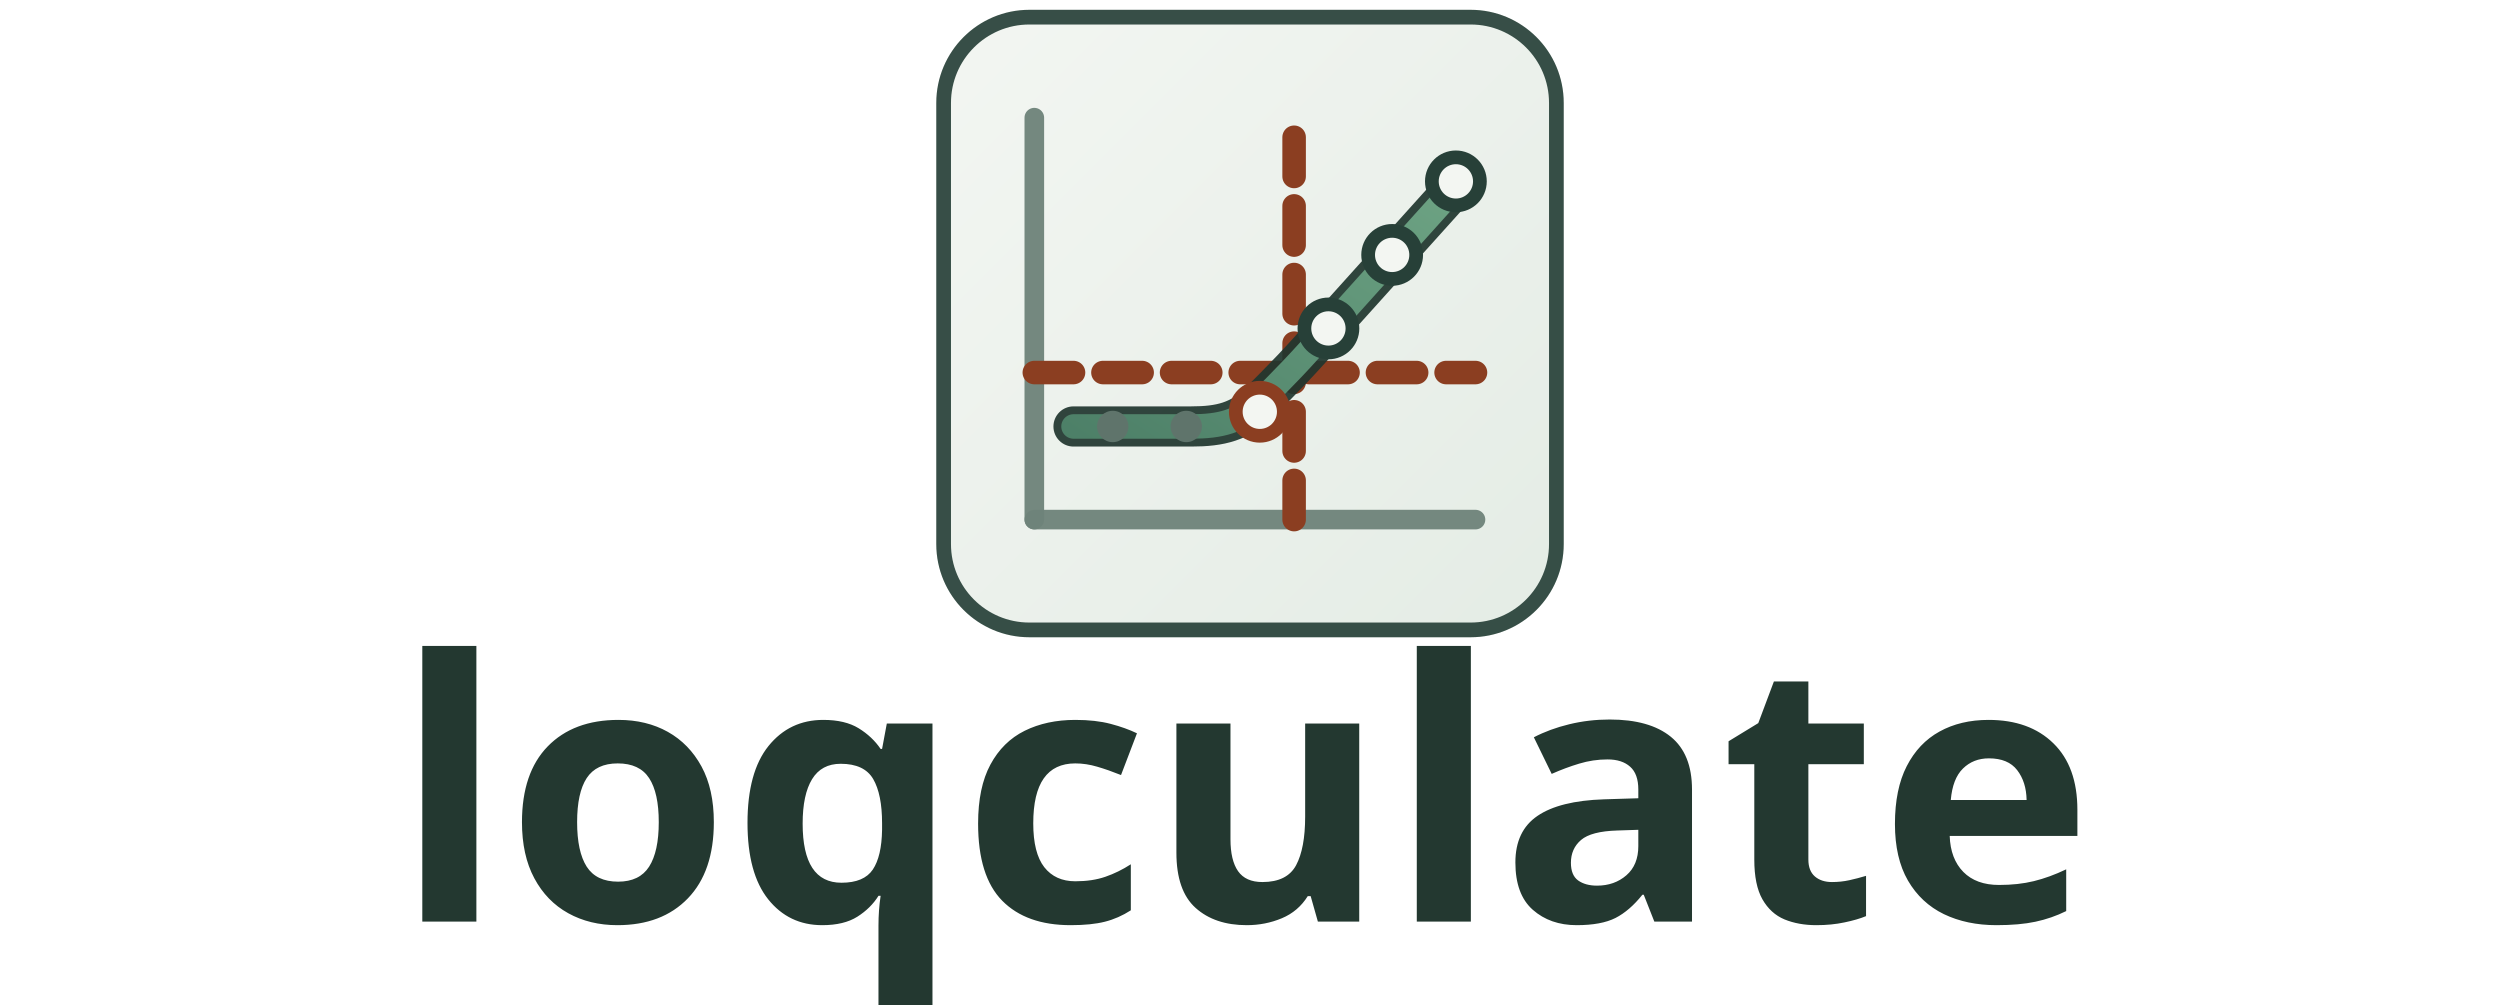
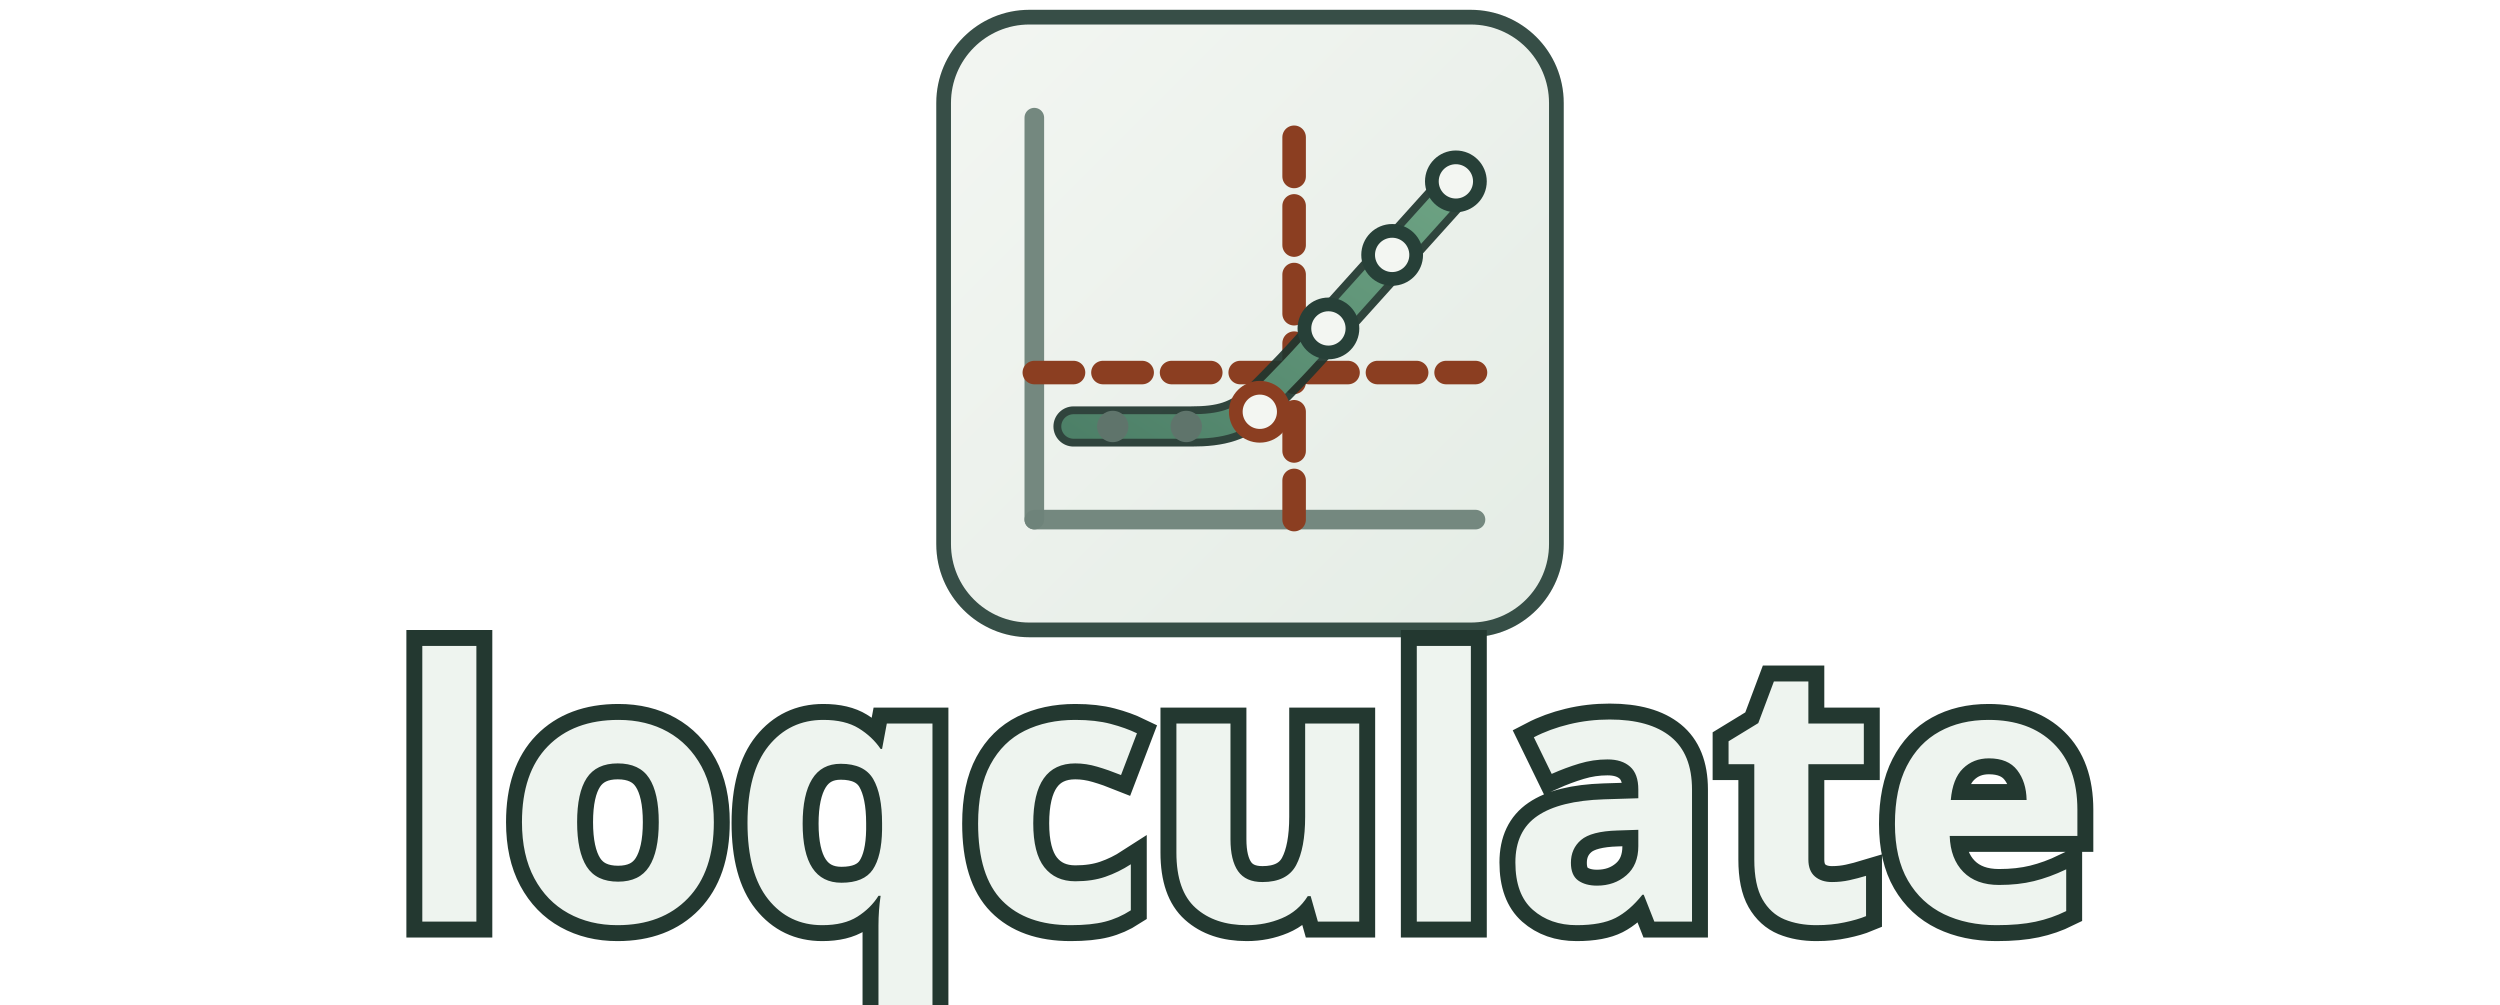
<svg xmlns="http://www.w3.org/2000/svg" viewBox="0 0 510 205" role="img" aria-labelledby="title desc" version="1.1" id="svg15" width="510" height="205">
  <defs id="defs4">
    <linearGradient id="tileFill" x1="0" y1="0" x2="128" y2="128" gradientUnits="userSpaceOnUse">
      <stop offset="0%" stop-color="#F3F6F2" id="stop1" />
      <stop offset="100%" stop-color="#E4ECE5" id="stop2" />
    </linearGradient>
    <linearGradient id="riseStroke" x1="20.634" y1="108.135" x2="88.605" y2="40.164" gradientTransform="scale(1.235829,0.8091736)" gradientUnits="userSpaceOnUse">
      <stop offset="0%" stop-color="#4C7F67" id="stop3" />
      <stop offset="100%" stop-color="#6FA585" id="stop4" />
    </linearGradient>
  </defs>
  <g transform="translate(191,2)" id="g14">
    <rect x="0" y="0" width="128" height="128" rx="19" fill="url(#tileFill)" id="rect4" style="fill:url(#tileFill)" />
    <rect x="1.5" y="1.5" width="125" height="125" rx="17.5" fill="none" stroke="#274038" stroke-width="3" opacity="0.92" id="rect5" />
    <line x1="20" y1="104" x2="110" y2="104" stroke="#6e837a" stroke-width="4" stroke-linecap="round" opacity="0.95" id="line5" />
    <line x1="20" y1="104" x2="20" y2="22" stroke="#6e837a" stroke-width="4" stroke-linecap="round" opacity="0.95" id="line6" />
    <line x1="20" y1="74" x2="110" y2="74" stroke="#8b3e21" stroke-width="4.8" stroke-linecap="round" stroke-dasharray="8, 6" id="line7" />
    <line x1="73" y1="104" x2="73" y2="22" stroke="#8b3e21" stroke-width="4.8" stroke-linecap="round" stroke-dasharray="8, 6" id="line8" />
    <path d="m 28,85 h 24 c 6,0 10,-1 14,-5 4,-4 9,-9 14,-15 l 27,-30" fill="none" stroke="#20352e" stroke-width="8.2" stroke-linecap="round" stroke-linejoin="round" opacity="0.92" id="path8" />
    <path d="m 28,85 h 24 c 6,0 10,-1 14,-5 4,-4 9,-9 14,-15 l 27,-30" fill="none" stroke="url(#riseStroke)" stroke-width="5" stroke-linecap="round" stroke-linejoin="round" id="path9" style="stroke:url(#riseStroke)" />
    <circle cx="36" cy="85" r="3.2" fill="#5f746b" id="circle9" />
    <circle cx="51" cy="85" r="3.2" fill="#5f746b" id="circle10" />
    <circle cx="66" cy="82" r="4.9" fill="#f3f6f2" stroke="#8b3e21" stroke-width="2.8" id="circle11" />
    <circle cx="80" cy="65" r="4.9" fill="#f3f6f2" stroke="#274038" stroke-width="2.8" id="circle12" />
    <circle cx="93" cy="50" r="4.9" fill="#f3f6f2" stroke="#274038" stroke-width="2.8" id="circle13" />
    <circle cx="106" cy="35" r="4.9" fill="#f3f6f2" stroke="#274038" stroke-width="2.8" id="circle14" />
  </g>
  <g transform="translate(253.6812,188)" id="g15">
-     <text x="0" y="0" text-anchor="middle" fill="#233830" font-family="'Space Grotesk', 'Avenir Next', 'Segoe UI', sans-serif" font-size="74px" font-weight="700" letter-spacing="0.2" id="text14">loqculate</text>
+     <text x="0" y="0" text-anchor="middle" fill="#EEF4EF" stroke="#233830" stroke-width="6.5" paint-order="stroke fill" font-family="'Space Grotesk', 'Avenir Next', 'Segoe UI', sans-serif" font-size="74px" font-weight="700" letter-spacing="0.2" id="text14">loqculate</text>
  </g>
</svg>
